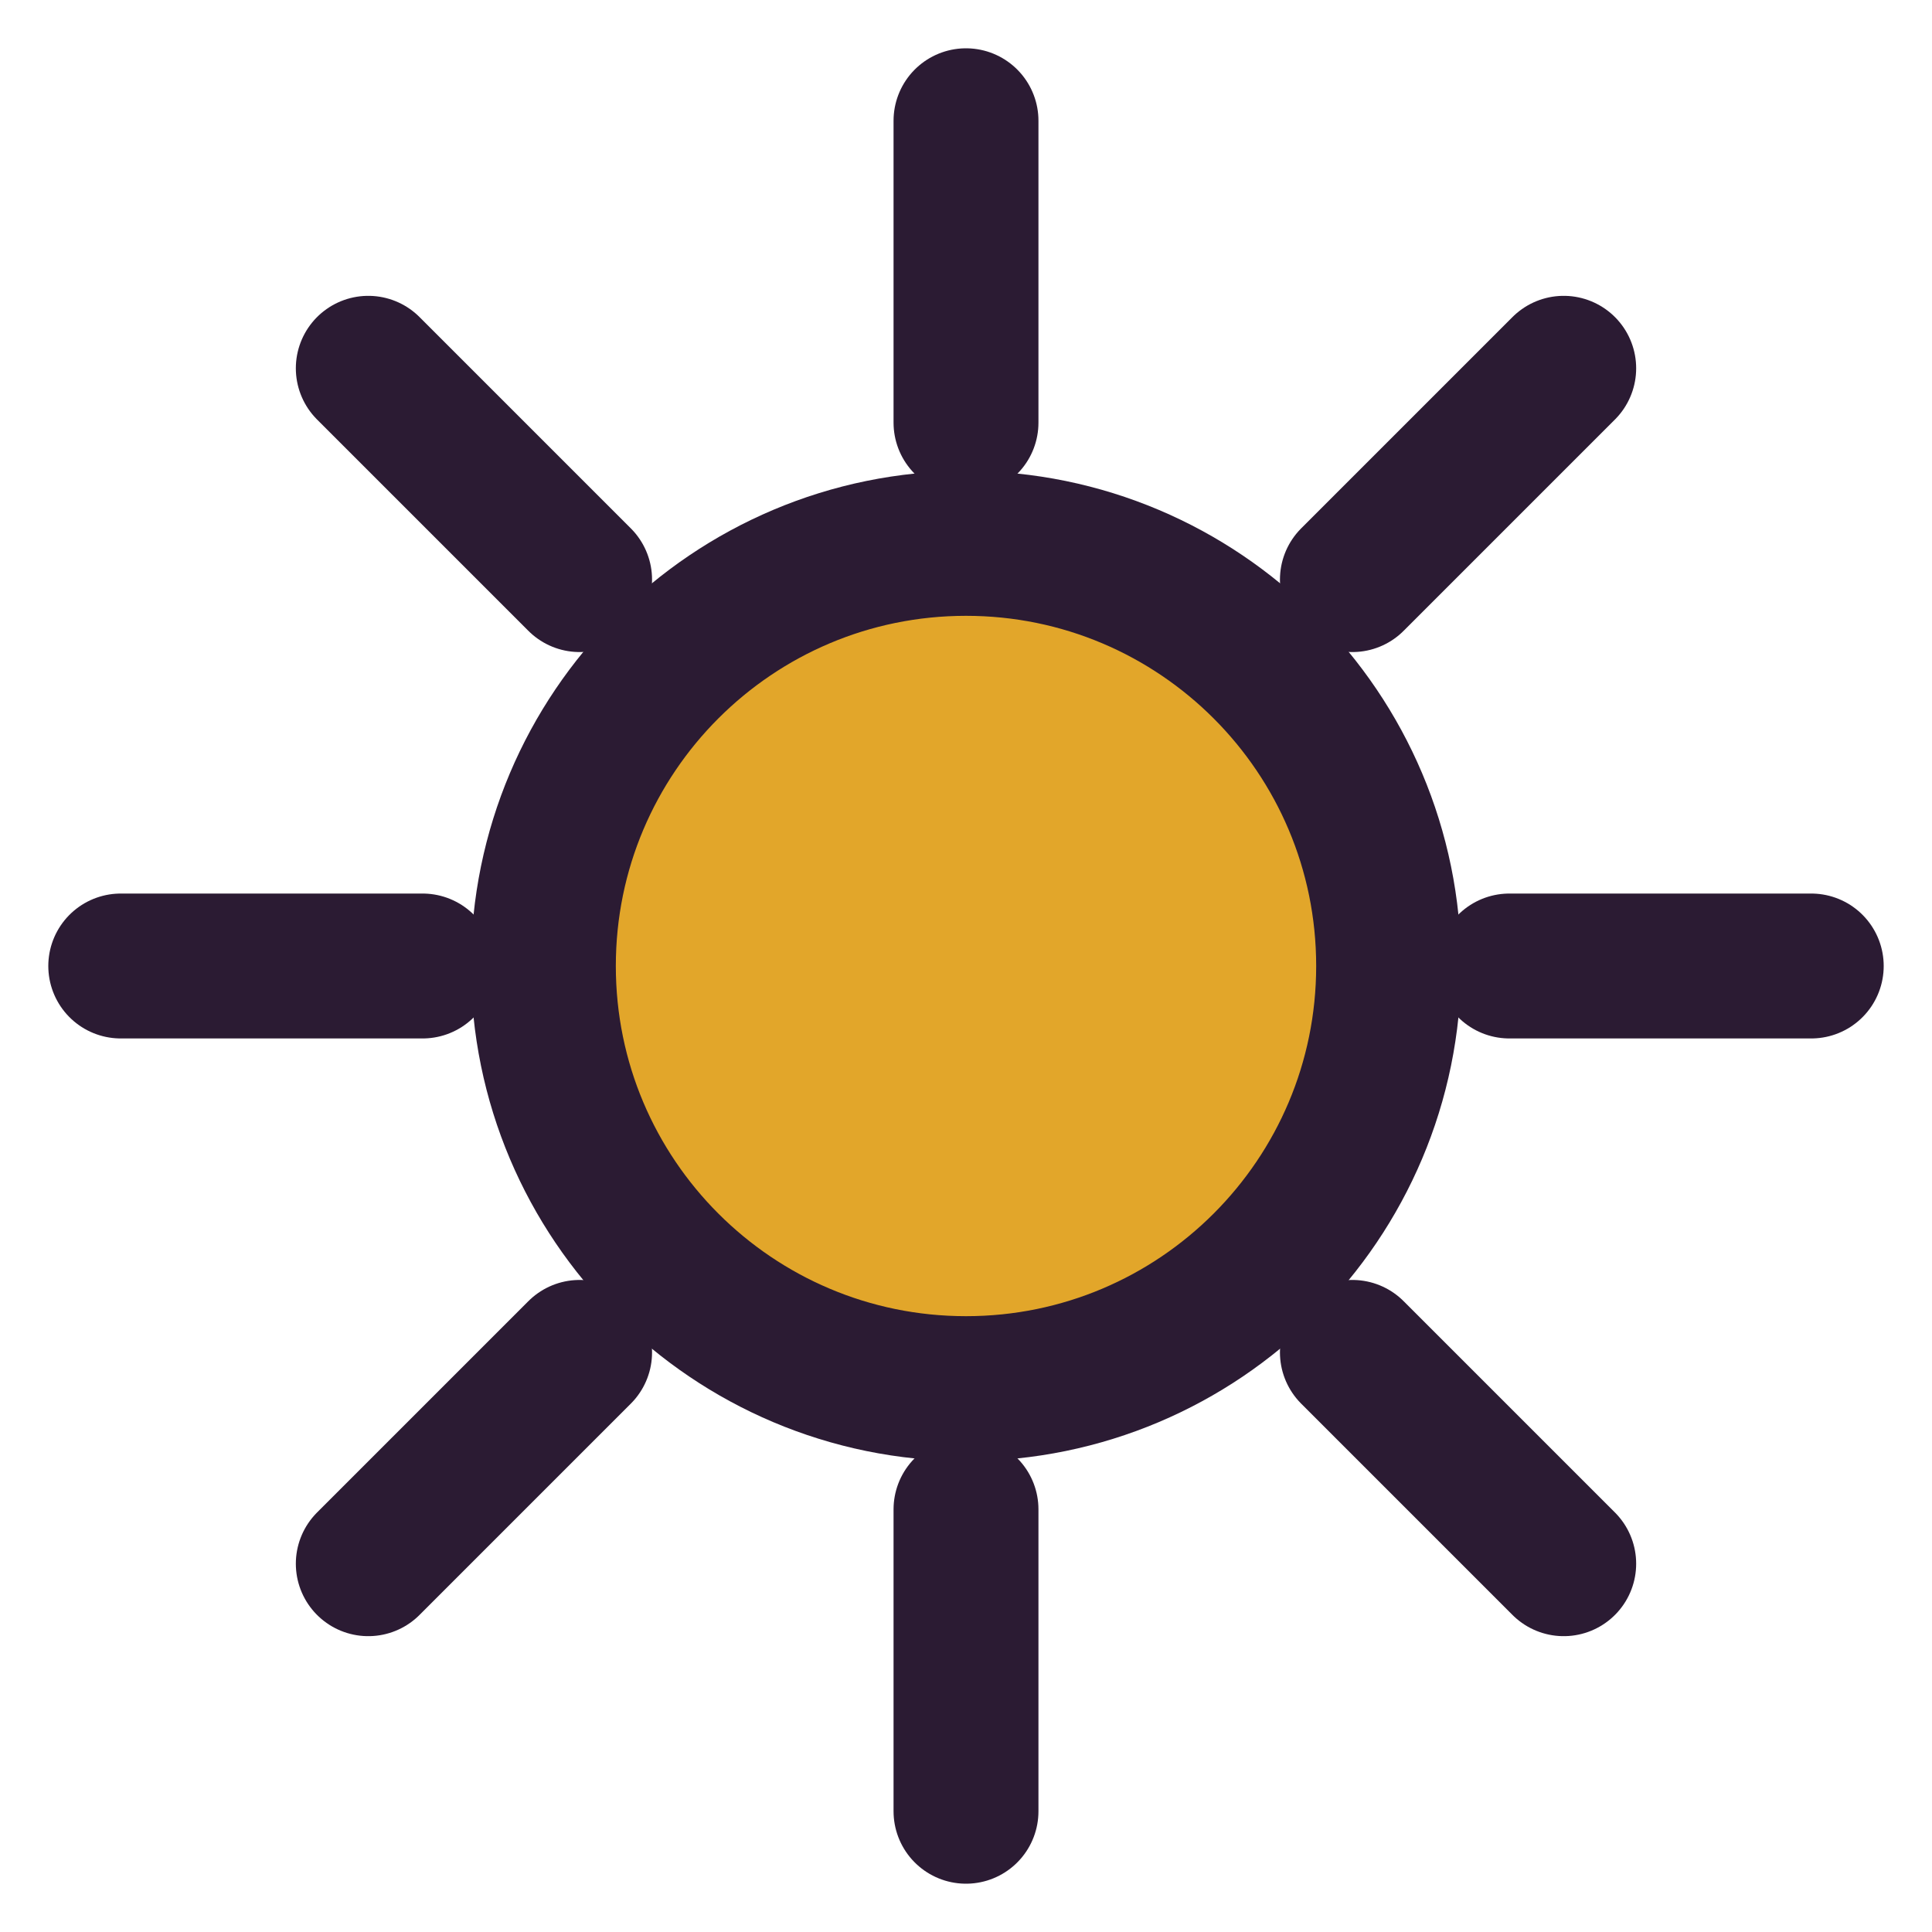
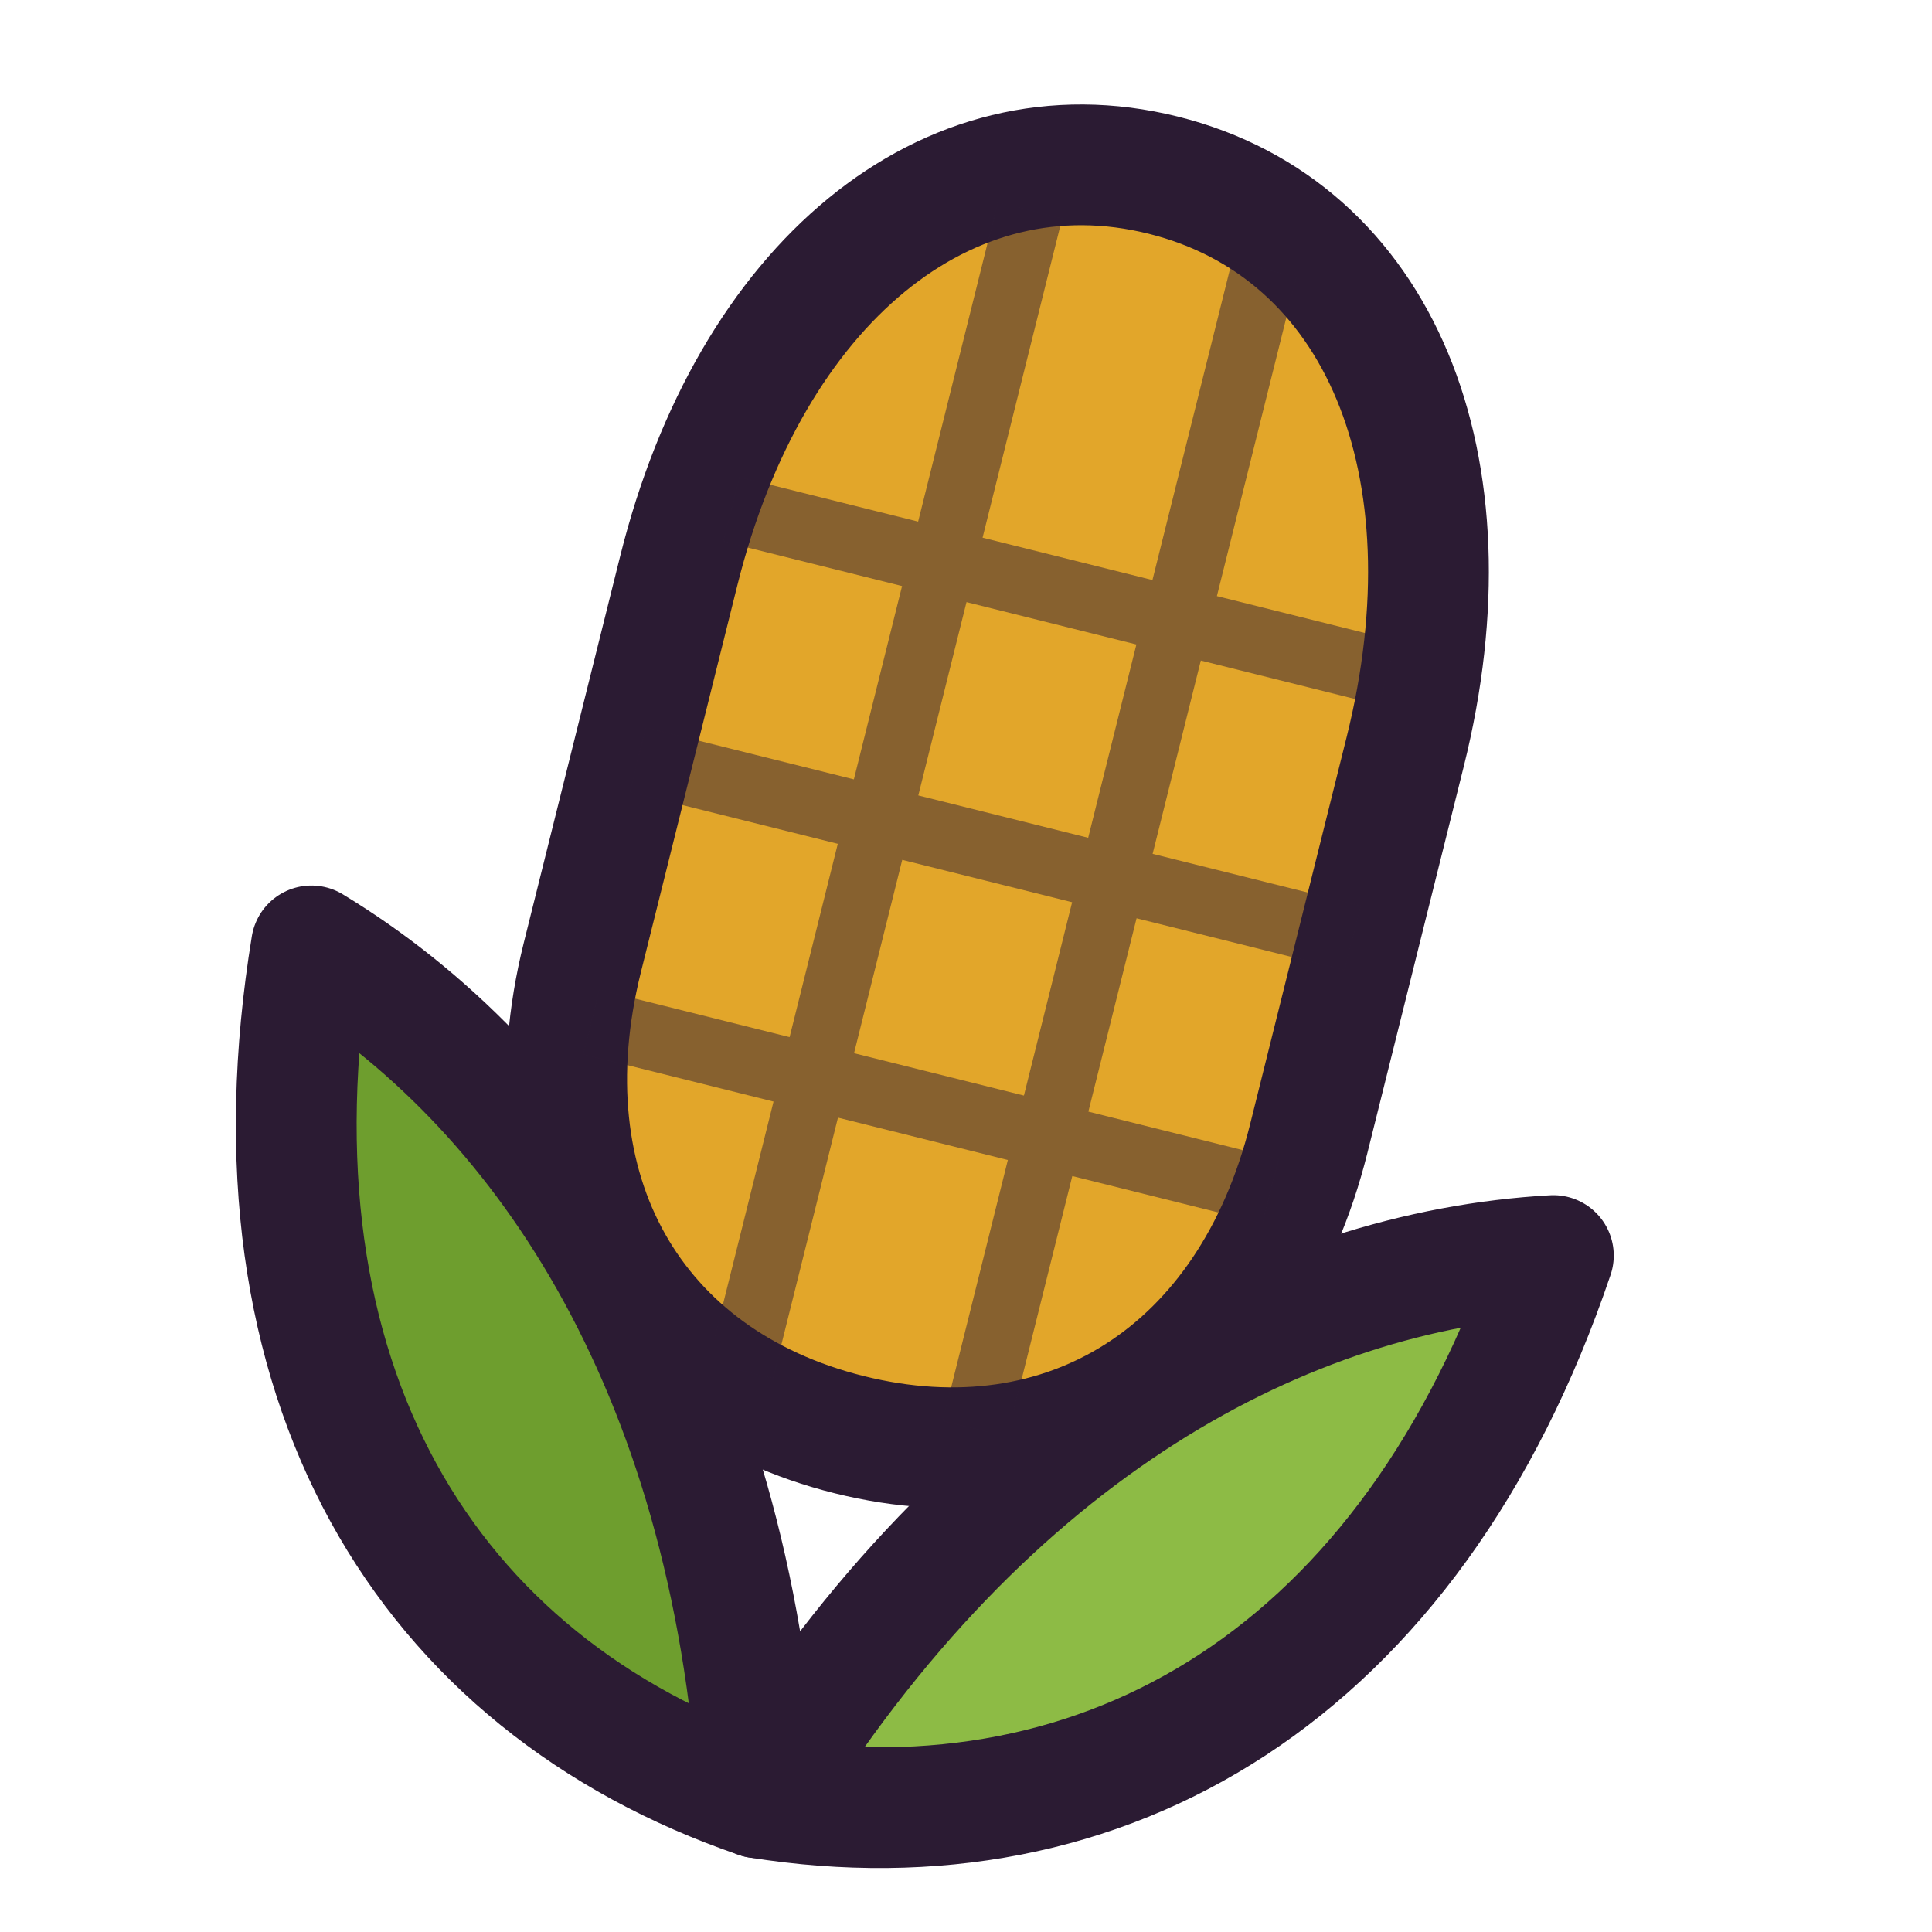
<svg xmlns="http://www.w3.org/2000/svg" viewBox="0 0 32 32">
  <style>.r{stroke:#2B1B33}@media (prefers-color-scheme:dark){.r{stroke:#FFF1DC}}</style>
-   <g class="r" stroke-width="2.4" stroke-linecap="round">
-     <path d="M16 2v5M16 25v5M2 16h5M25 16h5M6.1 6.1l3.5 3.5M22.4 22.4l3.5 3.5M6.1 25.9l3.5-3.5M22.4 9.6l3.5-3.5" />
+   <g transform="rotate(14 16 16)">
+     <path d="M16 2.5c3.7 0 6.2 3.4 6.2 8.3v6.6c0 4-2.5 6.6-6.2 6.6s-6.2-2.6-6.2-6.6v-6.6c0-4.9 2.5-8.3 6.2-8.3z" fill="#E2A62A" class="r" stroke-width="2" />
+     <path d="M10.4 9.6h11.2M9.9 14h12.2M10.2 18.4h11.6M14 3.6v19.8M18 3.6v19.8" fill="none" class="r" stroke-width="1.1" opacity=".5" />
+     <path d="M16 30.2c-5.8-.5-10-4.6-10.6-11.9 4.2 1.3 8.4 5 10.6 11.9z" fill="#6E9E2E" class="r" stroke-width="2" stroke-linejoin="round" />
+     <path d="M16 30.2c5.8-.5 10-4.6 10.6-11.9-4.2 1.3-8.4 5-10.6 11.9z" fill="#8DBB45" class="r" stroke-width="2" stroke-linejoin="round" />
  </g>
-   <circle class="r" cx="16" cy="16" r="7" fill="#E2A62A" stroke-width="2.4" />
</svg>
